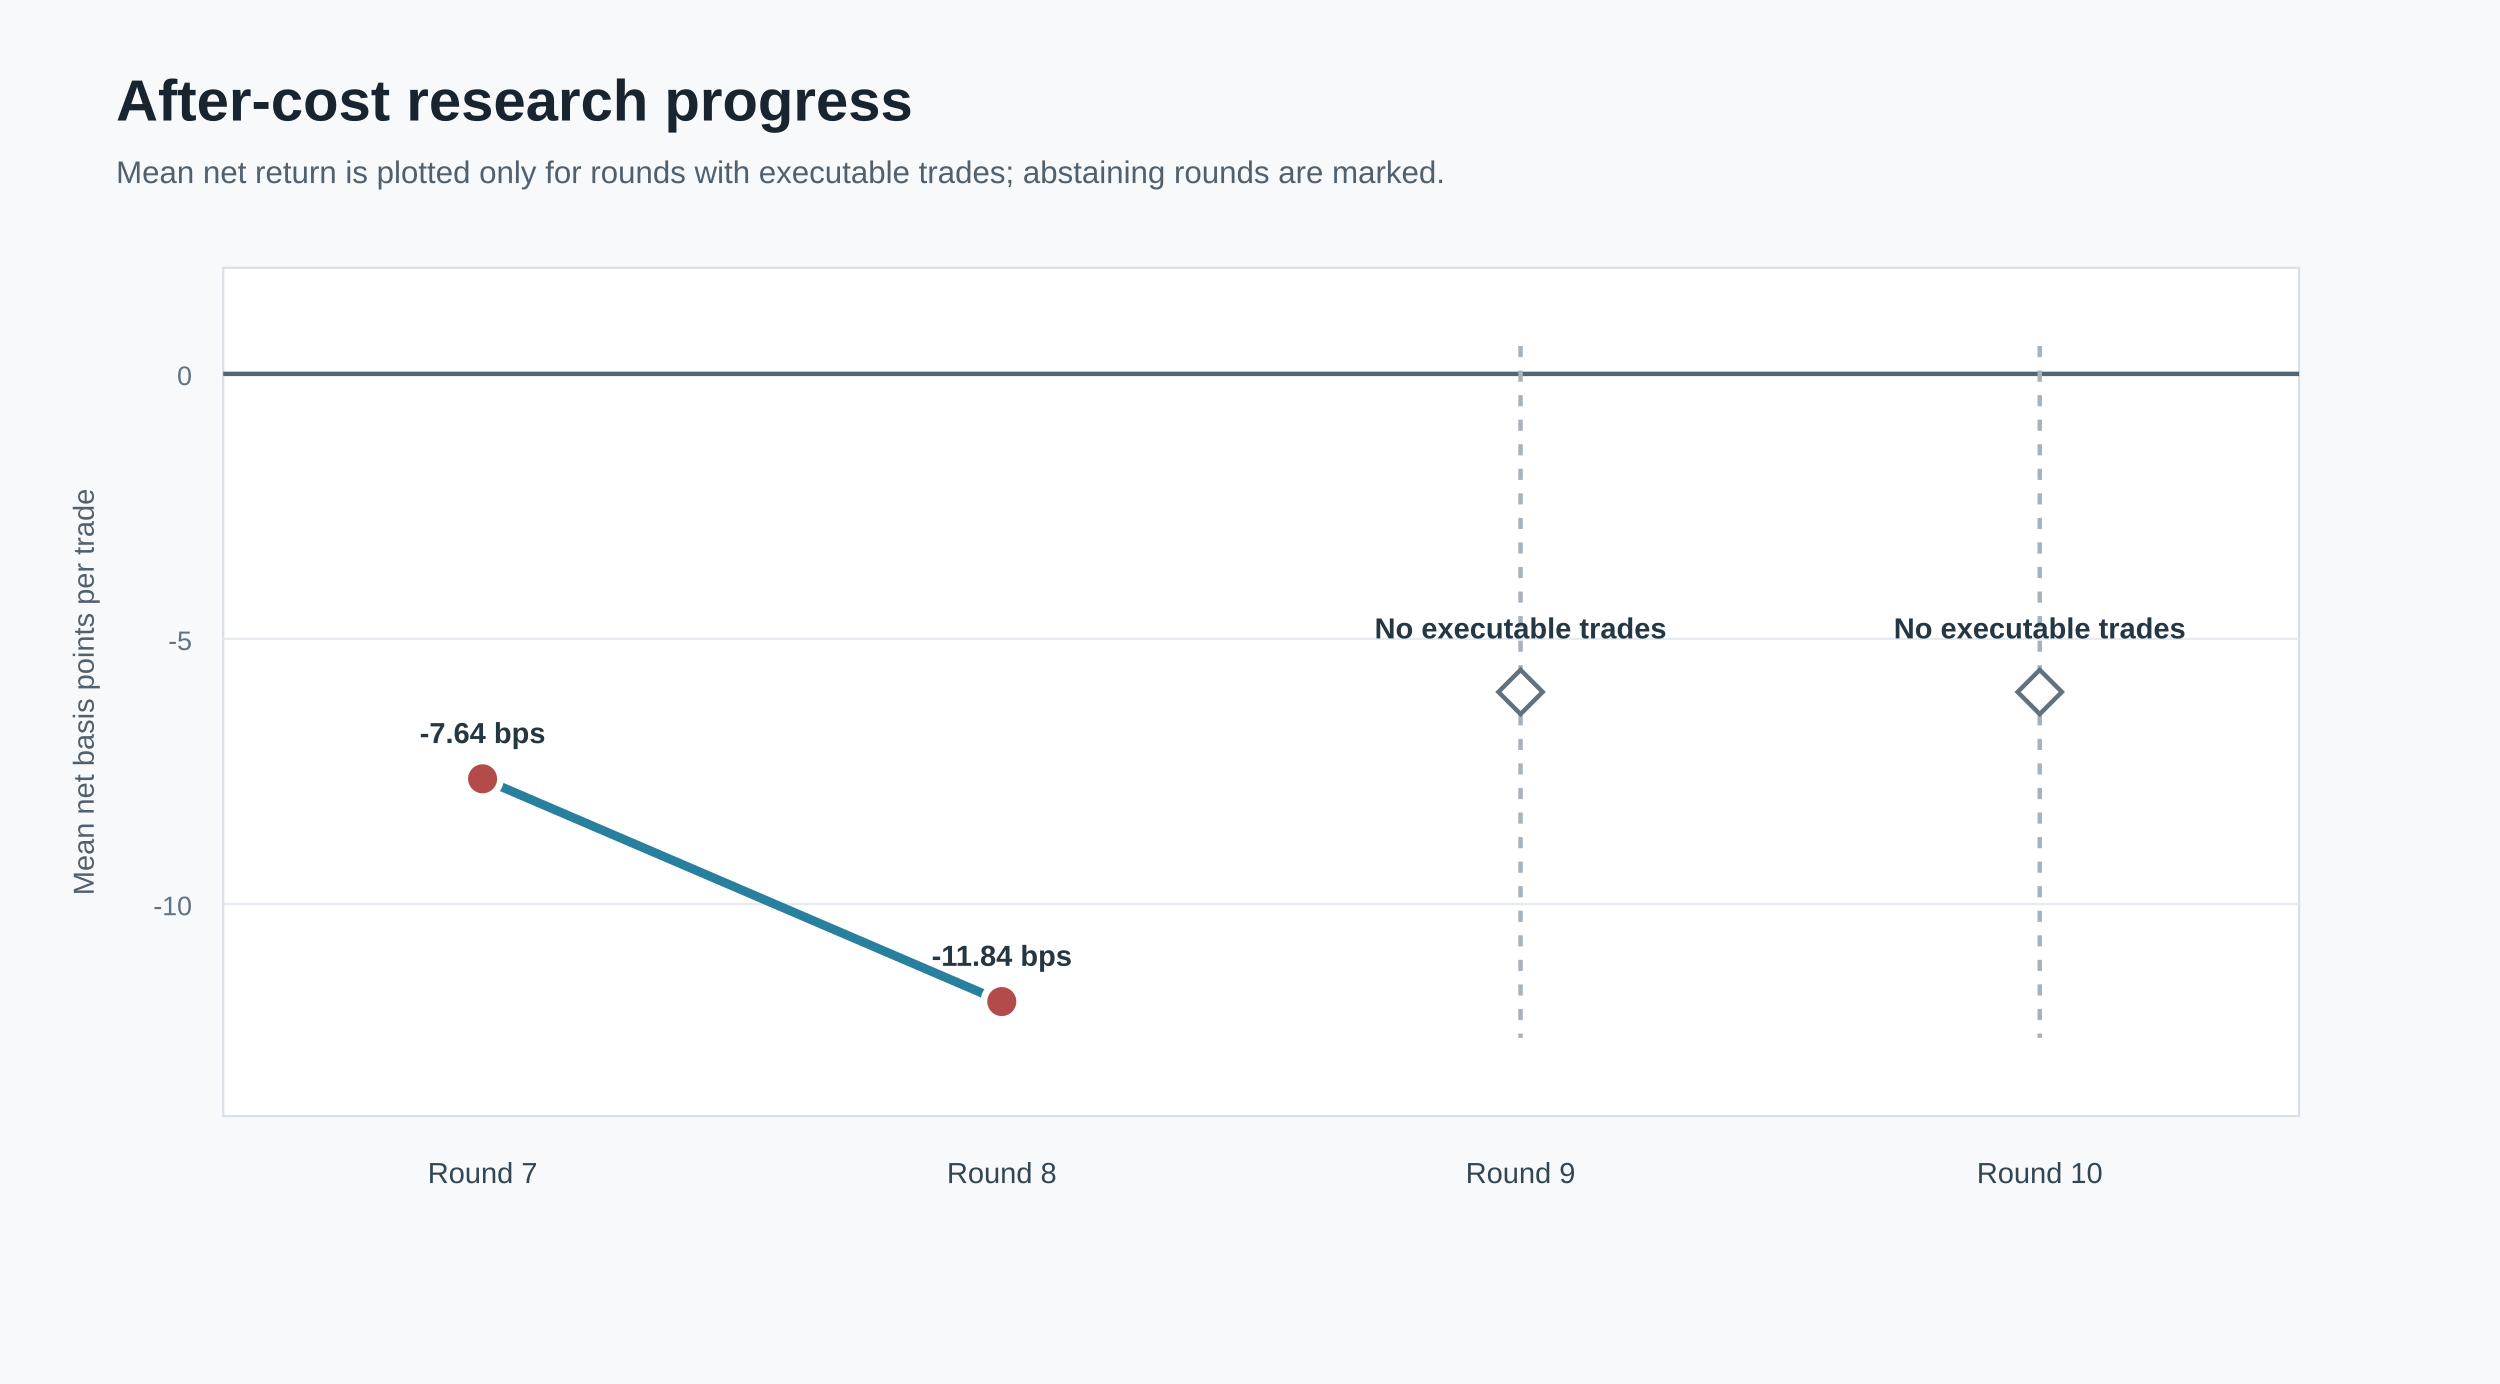
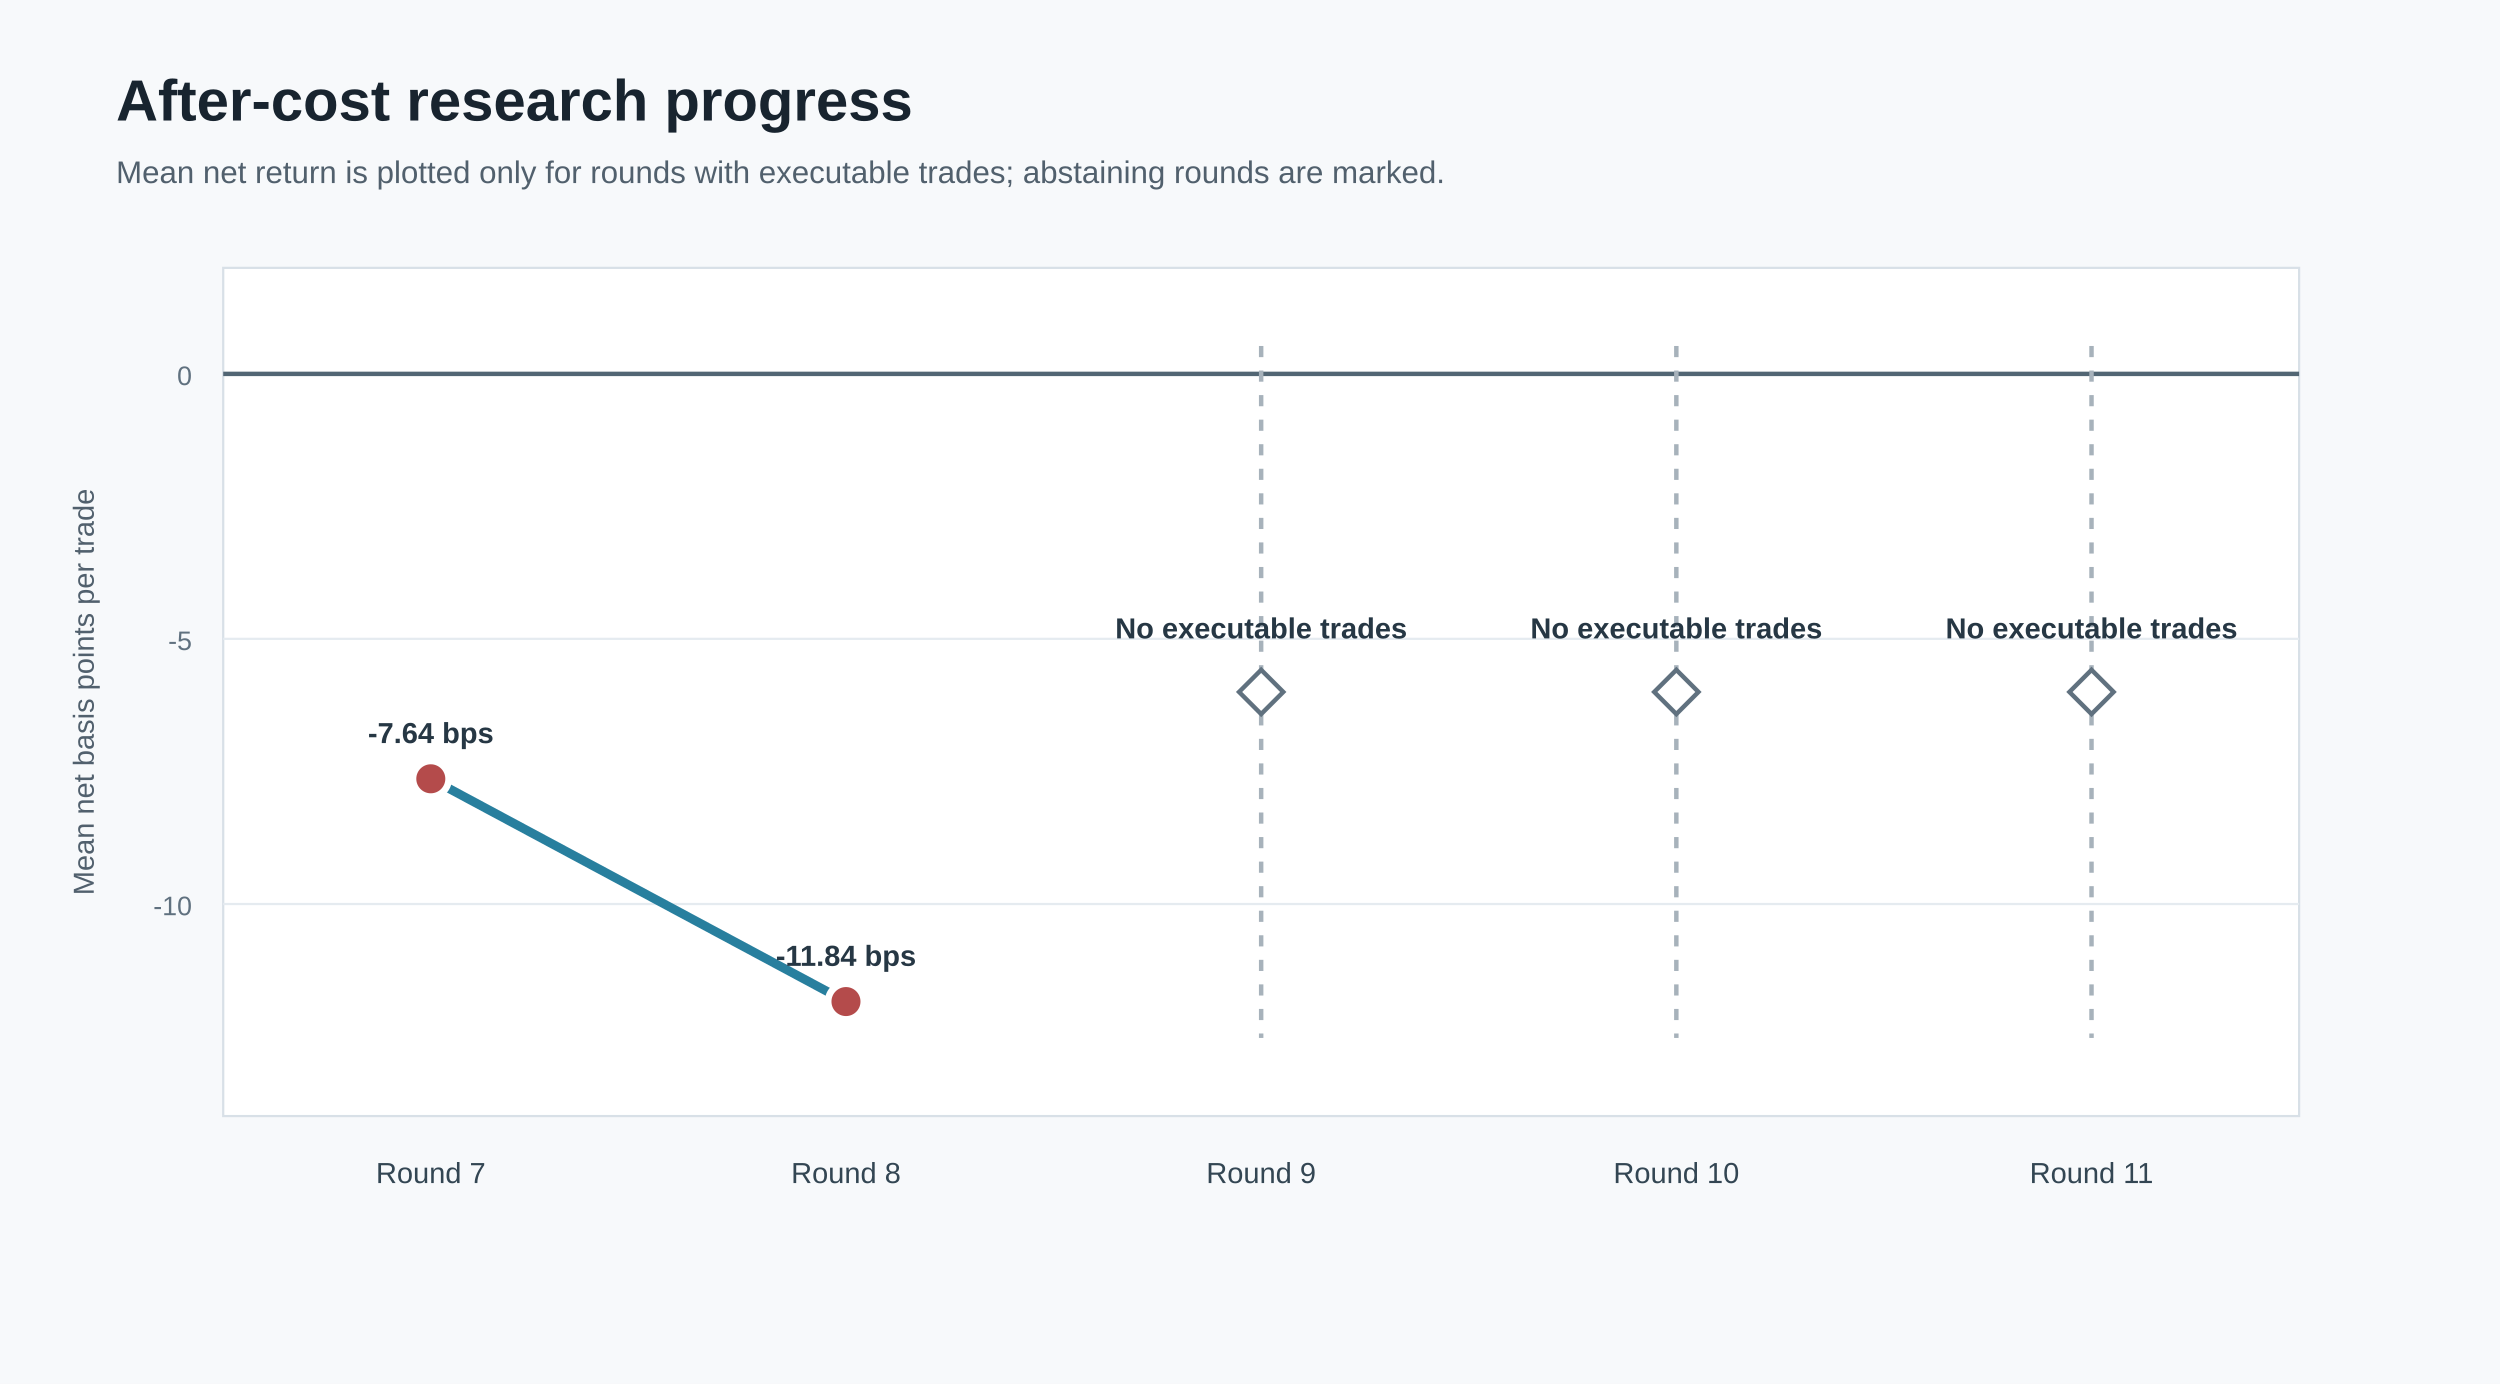
<svg xmlns="http://www.w3.org/2000/svg" width="1120" height="620" viewBox="0 0 1120 620">
  <rect width="100%" height="100%" fill="#f7f9fb" />
  <text x="52" y="54" font-family="Segoe UI, Arial, sans-serif" font-size="26" font-weight="700" fill="#18242f">After-cost research progress</text>
  <text x="52" y="82" font-family="Segoe UI, Arial, sans-serif" font-size="14" fill="#51606d">Mean net return is plotted only for rounds with executable trades; abstaining rounds are marked.</text>
  <rect x="100" y="120" width="930" height="380" fill="#ffffff" stroke="#d8e0e7" />
  <line x1="100" y1="405.0" x2="1030" y2="405.0" stroke="#e5ebf0" stroke-width="1" />
  <text x="86" y="410.0" text-anchor="end" font-family="Segoe UI, Arial, sans-serif" font-size="12" fill="#60717f">-10</text>
  <line x1="100" y1="286.2" x2="1030" y2="286.2" stroke="#e5ebf0" stroke-width="1" />
  <text x="86" y="291.2" text-anchor="end" font-family="Segoe UI, Arial, sans-serif" font-size="12" fill="#60717f">-5</text>
  <line x1="100" y1="167.5" x2="1030" y2="167.5" stroke="#526674" stroke-width="2" />
  <text x="86" y="172.5" text-anchor="end" font-family="Segoe UI, Arial, sans-serif" font-size="12" fill="#60717f">0</text>
-   <line x1="681.2" y1="155" x2="681.2" y2="465" stroke="#a7b2bb" stroke-width="2" stroke-dasharray="5 6" />
-   <rect x="674.2" y="303.0" width="14" height="14" fill="#ffffff" stroke="#60717f" stroke-width="2" transform="rotate(45 681.2 310.0)" />
-   <text x="681.2" y="286.0" text-anchor="middle" font-family="Segoe UI, Arial, sans-serif" font-size="13" font-weight="700" fill="#263744">No executable trades</text>
-   <line x1="913.8" y1="155" x2="913.8" y2="465" stroke="#a7b2bb" stroke-width="2" stroke-dasharray="5 6" />
-   <rect x="906.8" y="303.0" width="14" height="14" fill="#ffffff" stroke="#60717f" stroke-width="2" transform="rotate(45 913.8 310.0)" />
-   <text x="913.8" y="286.0" text-anchor="middle" font-family="Segoe UI, Arial, sans-serif" font-size="13" font-weight="700" fill="#263744">No executable trades</text>
-   <polyline points="216.2,348.9 448.8,448.7" fill="none" stroke="#287f9e" stroke-width="4" />
-   <circle cx="216.2" cy="348.9" r="8" fill="#b44b4b" stroke="#ffffff" stroke-width="3" />
-   <text x="216.2" y="332.9" text-anchor="middle" font-family="Segoe UI, Arial, sans-serif" font-size="13" font-weight="700" fill="#263744">-7.64 bps</text>
-   <circle cx="448.8" cy="448.7" r="8" fill="#b44b4b" stroke="#ffffff" stroke-width="3" />
-   <text x="448.8" y="432.7" text-anchor="middle" font-family="Segoe UI, Arial, sans-serif" font-size="13" font-weight="700" fill="#263744">-11.84 bps</text>
-   <text x="216.2" y="530" text-anchor="middle" font-family="Segoe UI, Arial, sans-serif" font-size="13" fill="#334653">Round 7</text>
-   <text x="448.8" y="530" text-anchor="middle" font-family="Segoe UI, Arial, sans-serif" font-size="13" fill="#334653">Round 8</text>
-   <text x="681.2" y="530" text-anchor="middle" font-family="Segoe UI, Arial, sans-serif" font-size="13" fill="#334653">Round 9</text>
-   <text x="913.8" y="530" text-anchor="middle" font-family="Segoe UI, Arial, sans-serif" font-size="13" fill="#334653">Round 10</text>
+   <line x1="565.0" y1="155" x2="565.0" y2="465" stroke="#a7b2bb" stroke-width="2" stroke-dasharray="5 6" />
+   <rect x="558.0" y="303.0" width="14" height="14" fill="#ffffff" stroke="#60717f" stroke-width="2" transform="rotate(45 565.0 310.0)" />
+   <text x="565.0" y="286.0" text-anchor="middle" font-family="Segoe UI, Arial, sans-serif" font-size="13" font-weight="700" fill="#263744">No executable trades</text>
+   <line x1="751.0" y1="155" x2="751.0" y2="465" stroke="#a7b2bb" stroke-width="2" stroke-dasharray="5 6" />
+   <rect x="744.0" y="303.0" width="14" height="14" fill="#ffffff" stroke="#60717f" stroke-width="2" transform="rotate(45 751.0 310.0)" />
+   <text x="751.0" y="286.0" text-anchor="middle" font-family="Segoe UI, Arial, sans-serif" font-size="13" font-weight="700" fill="#263744">No executable trades</text>
+   <line x1="937.0" y1="155" x2="937.0" y2="465" stroke="#a7b2bb" stroke-width="2" stroke-dasharray="5 6" />
+   <rect x="930.0" y="303.0" width="14" height="14" fill="#ffffff" stroke="#60717f" stroke-width="2" transform="rotate(45 937.0 310.0)" />
+   <text x="937.0" y="286.0" text-anchor="middle" font-family="Segoe UI, Arial, sans-serif" font-size="13" font-weight="700" fill="#263744">No executable trades</text>
+   <polyline points="193.0,348.9 379.0,448.7" fill="none" stroke="#287f9e" stroke-width="4" />
+   <circle cx="193.0" cy="348.9" r="8" fill="#b44b4b" stroke="#ffffff" stroke-width="3" />
+   <text x="193.0" y="332.9" text-anchor="middle" font-family="Segoe UI, Arial, sans-serif" font-size="13" font-weight="700" fill="#263744">-7.64 bps</text>
+   <circle cx="379.0" cy="448.7" r="8" fill="#b44b4b" stroke="#ffffff" stroke-width="3" />
+   <text x="379.0" y="432.7" text-anchor="middle" font-family="Segoe UI, Arial, sans-serif" font-size="13" font-weight="700" fill="#263744">-11.84 bps</text>
+   <text x="193.0" y="530" text-anchor="middle" font-family="Segoe UI, Arial, sans-serif" font-size="13" fill="#334653">Round 7</text>
+   <text x="379.0" y="530" text-anchor="middle" font-family="Segoe UI, Arial, sans-serif" font-size="13" fill="#334653">Round 8</text>
+   <text x="565.0" y="530" text-anchor="middle" font-family="Segoe UI, Arial, sans-serif" font-size="13" fill="#334653">Round 9</text>
+   <text x="751.0" y="530" text-anchor="middle" font-family="Segoe UI, Arial, sans-serif" font-size="13" fill="#334653">Round 10</text>
+   <text x="937.0" y="530" text-anchor="middle" font-family="Segoe UI, Arial, sans-serif" font-size="13" fill="#334653">Round 11</text>
  <text x="42" y="310" transform="rotate(-90 42 310)" text-anchor="middle" font-family="Segoe UI, Arial, sans-serif" font-size="13" fill="#51606d">Mean net basis points per trade</text>
</svg>
